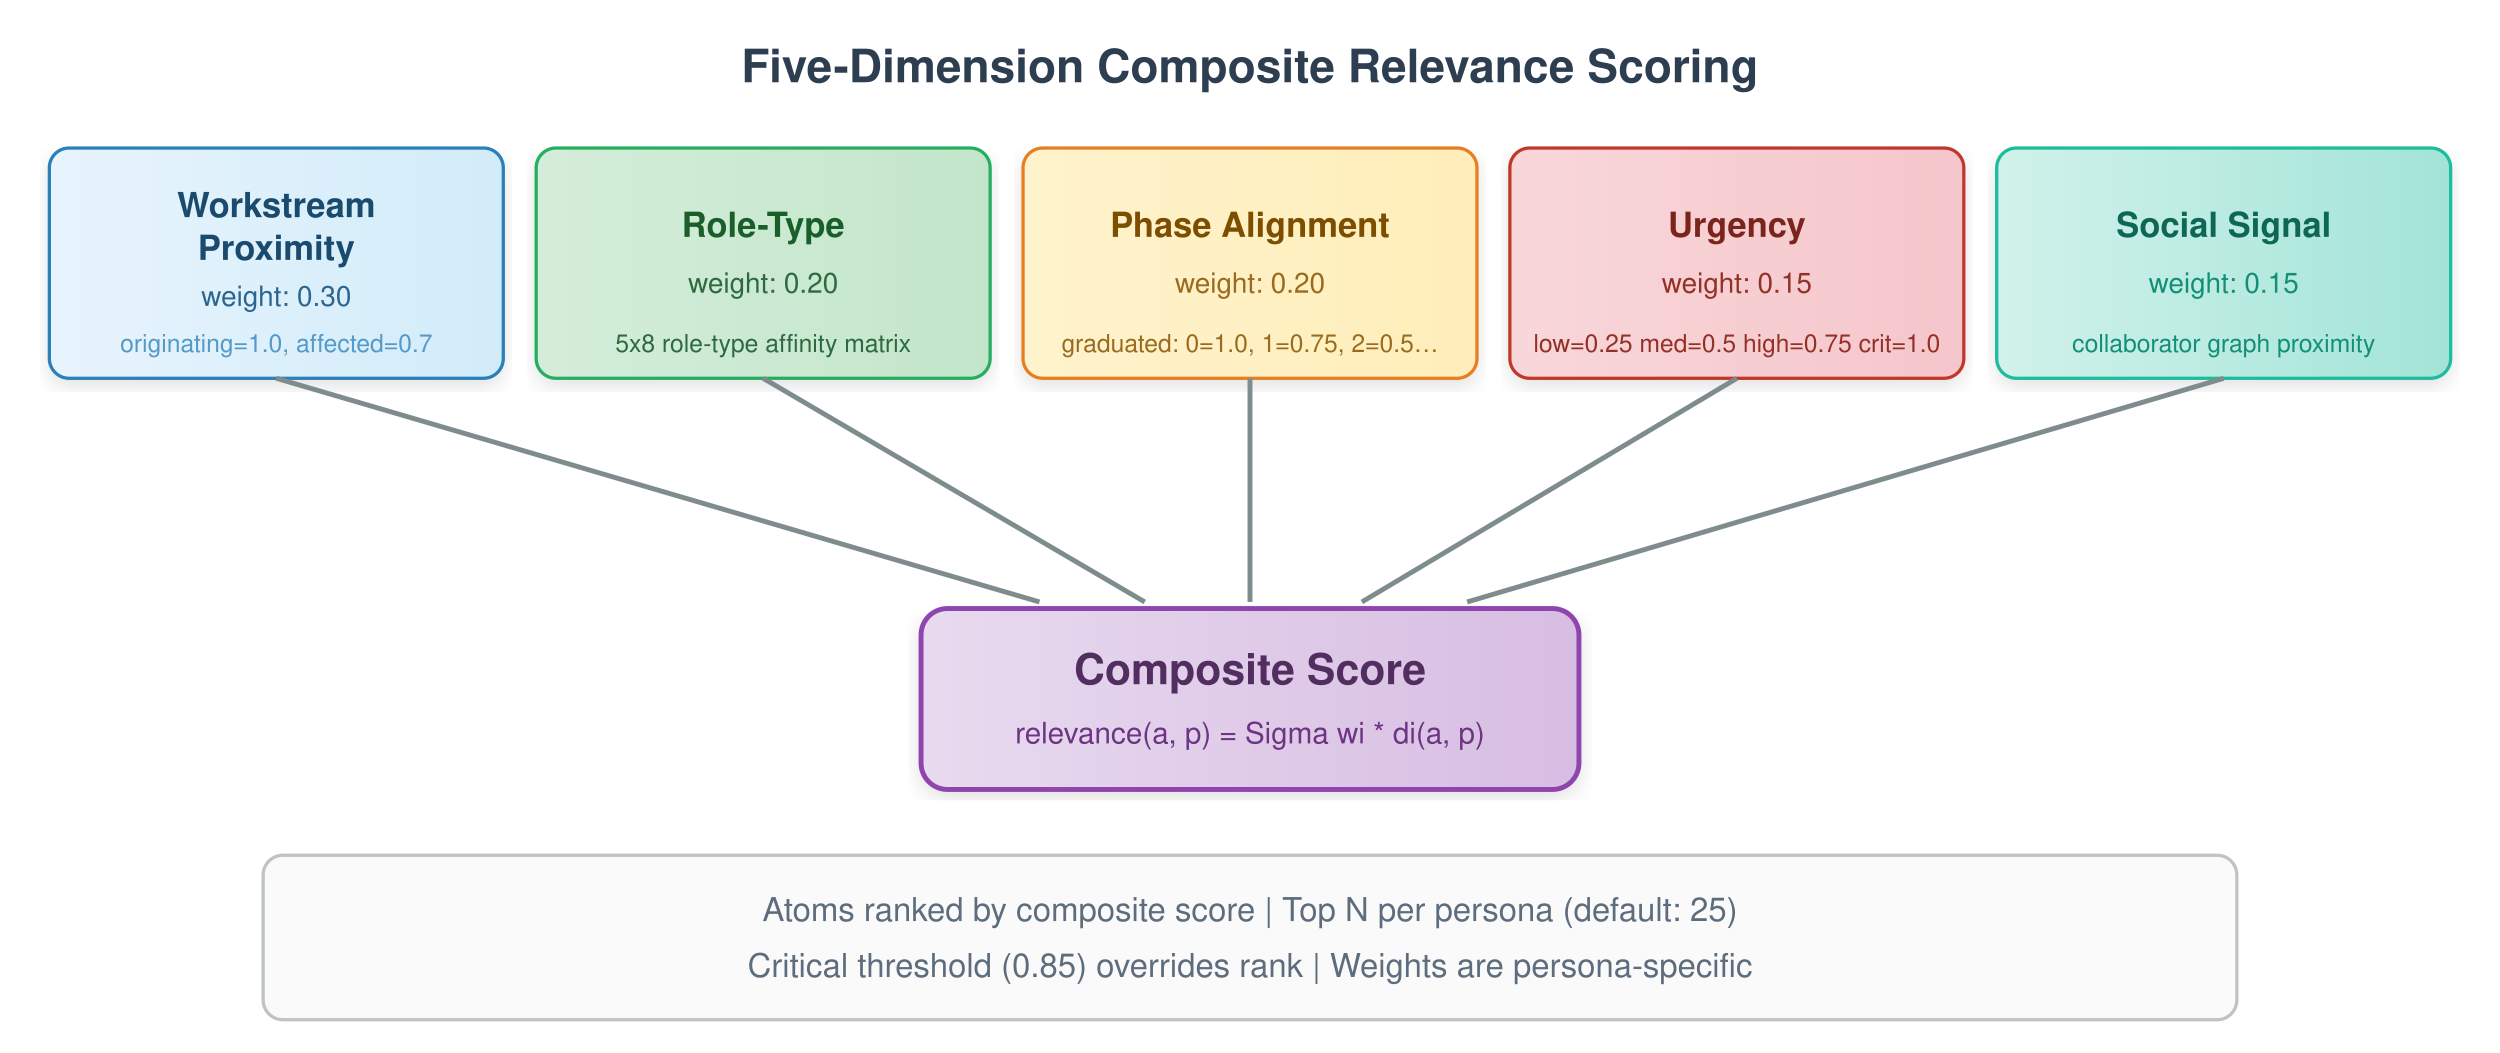
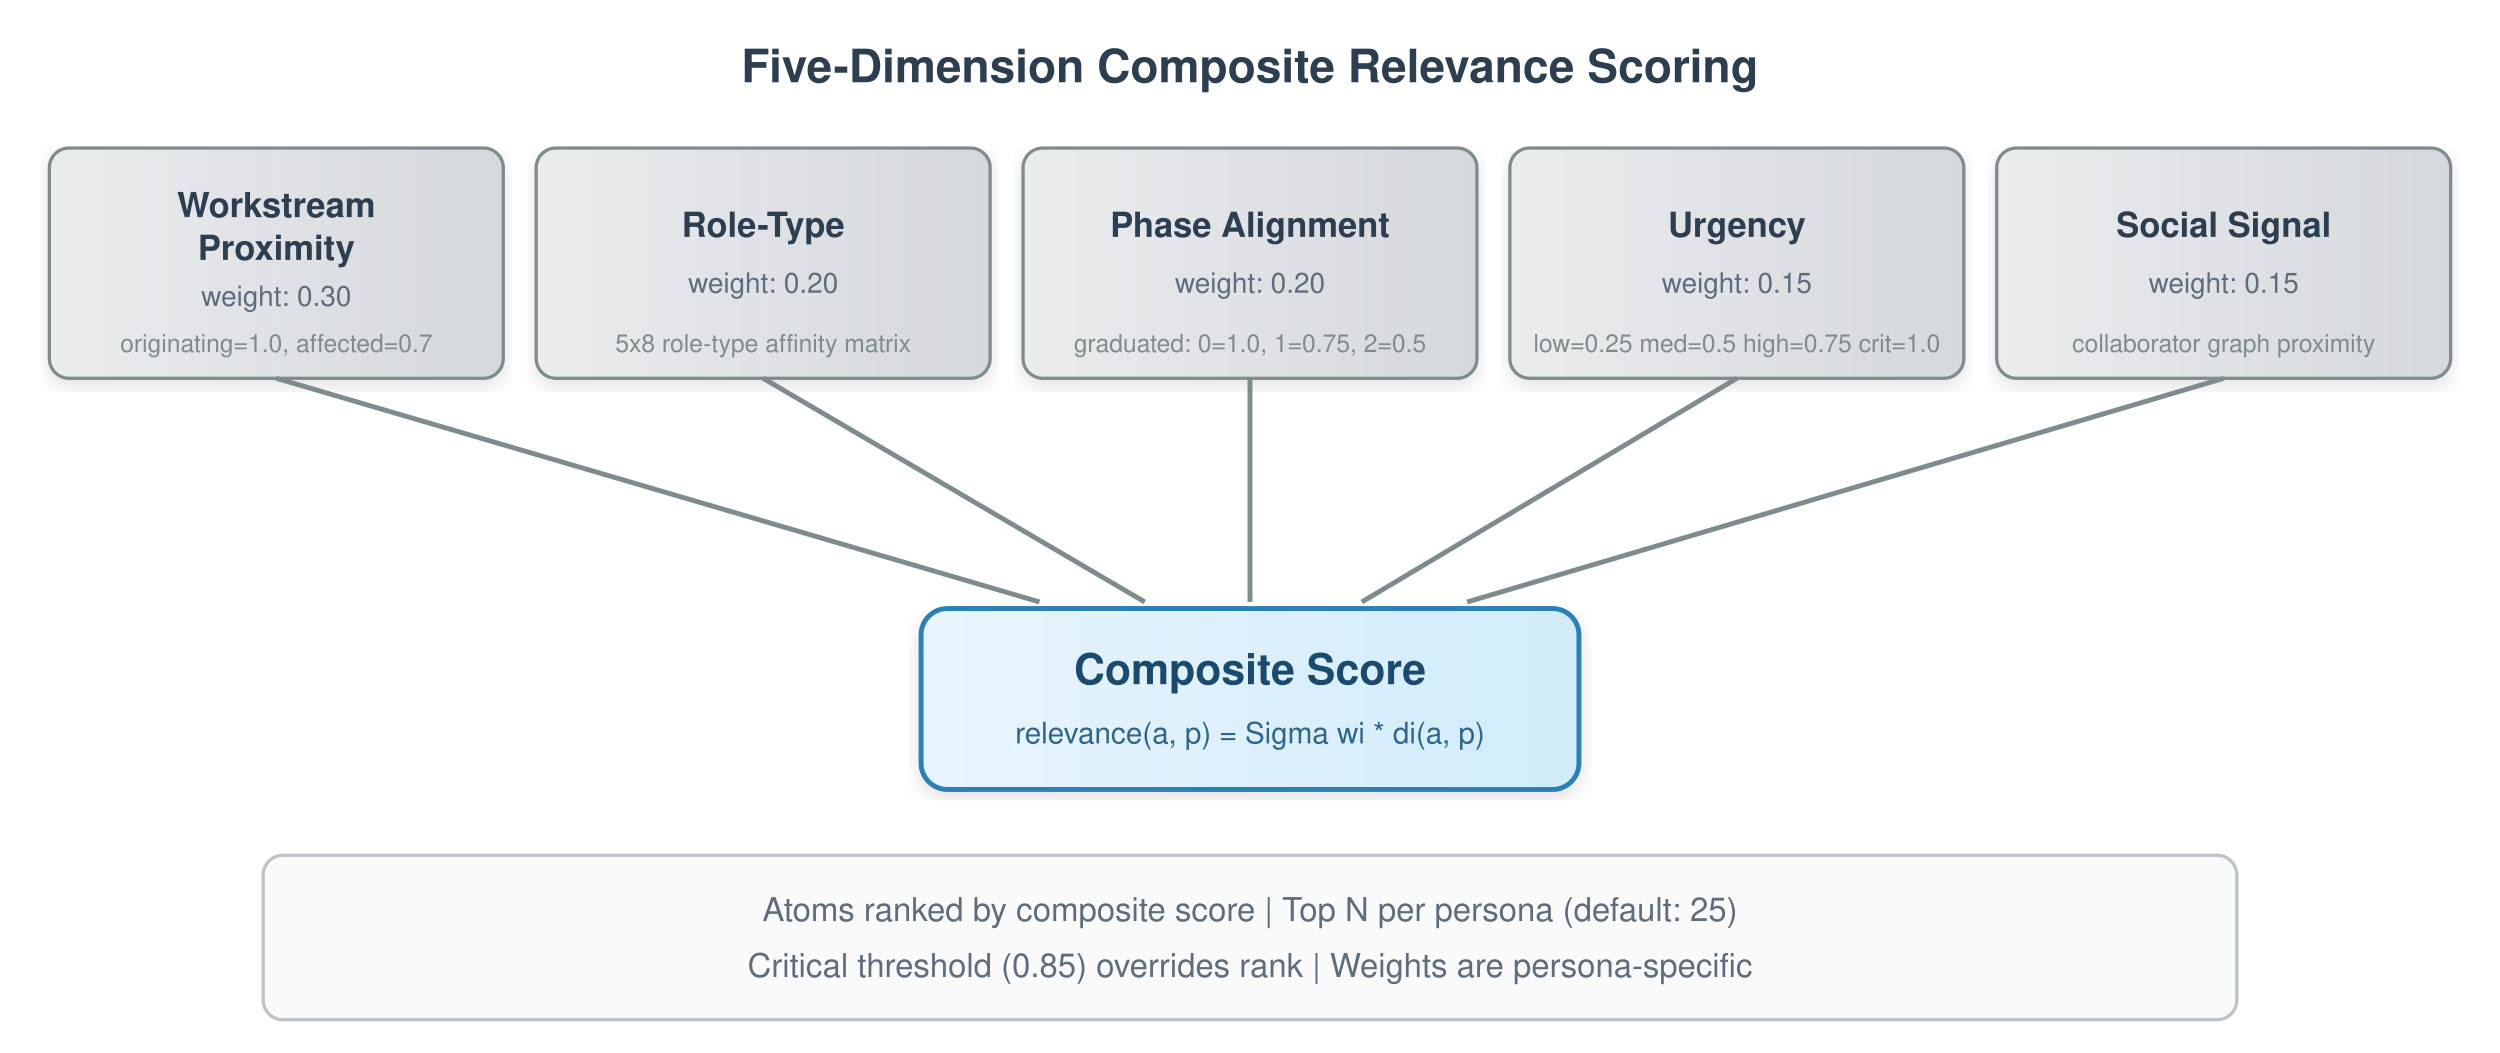
<svg xmlns="http://www.w3.org/2000/svg" viewBox="0 0 760 320" font-family="'Segoe UI', Helvetica, Arial, sans-serif">
  <defs>
    <linearGradient id="blueGrad" x1="0%" y1="0%" x2="100%" y2="0%">
      <stop offset="0%" stop-color="#e8f4fd" />
      <stop offset="100%" stop-color="#d1ecf9" />
    </linearGradient>
    <linearGradient id="greenGrad" x1="0%" y1="0%" x2="100%" y2="0%">
      <stop offset="0%" stop-color="#d4edda" />
      <stop offset="100%" stop-color="#c3e6cb" />
    </linearGradient>
    <linearGradient id="orangeGrad" x1="0%" y1="0%" x2="100%" y2="0%">
      <stop offset="0%" stop-color="#fff3cd" />
      <stop offset="100%" stop-color="#ffeeba" />
    </linearGradient>
    <linearGradient id="redGrad" x1="0%" y1="0%" x2="100%" y2="0%">
      <stop offset="0%" stop-color="#f8d7da" />
      <stop offset="100%" stop-color="#f5c6cb" />
    </linearGradient>
    <linearGradient id="purpleGrad" x1="0%" y1="0%" x2="100%" y2="0%">
      <stop offset="0%" stop-color="#e8daef" />
      <stop offset="100%" stop-color="#d7bde2" />
    </linearGradient>
    <linearGradient id="tealGrad" x1="0%" y1="0%" x2="100%" y2="0%">
      <stop offset="0%" stop-color="#d1f2eb" />
      <stop offset="100%" stop-color="#a3e4d7" />
    </linearGradient>
+     <linearGradient id="slateGrad" x1="0%" y1="0%" x2="100%" y2="0%">
+       <stop offset="0%" stop-color="#eaecee" />
+       <stop offset="100%" stop-color="#d5d8dc" />
+     </linearGradient>
    <filter id="shadow" x="-2%" y="-2%" width="104%" height="108%">
      <feDropShadow dx="0" dy="2" stdDeviation="3" flood-opacity="0.12" />
    </filter>
  </defs>
  <text x="380" y="25" text-anchor="middle" font-size="14" font-weight="bold" fill="#2c3e50">Five-Dimension Composite Relevance Scoring</text>
-   <rect x="15" y="45" width="138" height="70" rx="6" fill="url(#blueGrad)" stroke="#2980b9" stroke-width="1" filter="url(#shadow)" />
-   <text x="84" y="66" text-anchor="middle" font-size="10.5" font-weight="bold" fill="#1a4a6e">Workstream</text>
-   <text x="84" y="79" text-anchor="middle" font-size="10.5" font-weight="bold" fill="#1a4a6e">Proximity</text>
-   <text x="84" y="93" text-anchor="middle" font-size="8.5" fill="#2c6690">weight: 0.30</text>
-   <text x="84" y="107" text-anchor="middle" font-size="7.5" fill="#5499c7">originating=1.0, affected=0.7</text>
-   <rect x="163" y="45" width="138" height="70" rx="6" fill="url(#greenGrad)" stroke="#27ae60" stroke-width="1" filter="url(#shadow)" />
-   <text x="232" y="72" text-anchor="middle" font-size="10.5" font-weight="bold" fill="#1a5e2a">Role-Type</text>
-   <text x="232" y="89" text-anchor="middle" font-size="8.5" fill="#2d6a3f">weight: 0.20</text>
-   <text x="232" y="107" text-anchor="middle" font-size="7.5" fill="#2d6a3f">5x8 role-type affinity matrix</text>
-   <rect x="311" y="45" width="138" height="70" rx="6" fill="url(#orangeGrad)" stroke="#e67e22" stroke-width="1" filter="url(#shadow)" />
-   <text x="380" y="72" text-anchor="middle" font-size="10.5" font-weight="bold" fill="#7d4e00">Phase Alignment</text>
-   <text x="380" y="89" text-anchor="middle" font-size="8.5" fill="#9a6b1e">weight: 0.20</text>
-   <text x="380" y="107" text-anchor="middle" font-size="7.5" fill="#9a6b1e">graduated: 0=1.0, 1=0.75, 2=0.5…</text>
-   <rect x="459" y="45" width="138" height="70" rx="6" fill="url(#redGrad)" stroke="#c0392b" stroke-width="1" filter="url(#shadow)" />
-   <text x="528" y="72" text-anchor="middle" font-size="10.5" font-weight="bold" fill="#7b241c">Urgency</text>
-   <text x="528" y="89" text-anchor="middle" font-size="8.5" fill="#943126">weight: 0.15</text>
-   <text x="528" y="107" text-anchor="middle" font-size="7.5" fill="#943126">low=0.25 med=0.5 high=0.75 crit=1.0</text>
-   <rect x="607" y="45" width="138" height="70" rx="6" fill="url(#tealGrad)" stroke="#1abc9c" stroke-width="1" filter="url(#shadow)" />
-   <text x="676" y="72" text-anchor="middle" font-size="10.5" font-weight="bold" fill="#0e6655">Social Signal</text>
-   <text x="676" y="89" text-anchor="middle" font-size="8.5" fill="#148f77">weight: 0.15</text>
-   <text x="676" y="107" text-anchor="middle" font-size="7.5" fill="#148f77">collaborator graph proximity</text>
-   <rect x="280" y="185" width="200" height="55" rx="8" fill="url(#purpleGrad)" stroke="#8e44ad" stroke-width="1.5" filter="url(#shadow)" />
-   <text x="380" y="208" text-anchor="middle" font-size="13" font-weight="bold" fill="#512e5f">Composite Score</text>
-   <text x="380" y="226" text-anchor="middle" font-size="9" fill="#6c3483">relevance(a, p) = Sigma wi * di(a, p)</text>
+   <rect x="15" y="45" width="138" height="70" rx="6" fill="url(#slateGrad)" stroke="#7f8c8d" stroke-width="1" filter="url(#shadow)" />
+   <text x="84" y="66" text-anchor="middle" font-size="10.5" font-weight="bold" fill="#2c3e50">Workstream</text>
+   <text x="84" y="79" text-anchor="middle" font-size="10.5" font-weight="bold" fill="#2c3e50">Proximity</text>
+   <text x="84" y="93" text-anchor="middle" font-size="8.5" fill="#5d6d7e">weight: 0.30</text>
+   <text x="84" y="107" text-anchor="middle" font-size="7.5" fill="#7f8c8d">originating=1.0, affected=0.7</text>
+   <rect x="163" y="45" width="138" height="70" rx="6" fill="url(#slateGrad)" stroke="#7f8c8d" stroke-width="1" filter="url(#shadow)" />
+   <text x="232" y="72" text-anchor="middle" font-size="10.5" font-weight="bold" fill="#2c3e50">Role-Type</text>
+   <text x="232" y="89" text-anchor="middle" font-size="8.5" fill="#5d6d7e">weight: 0.20</text>
+   <text x="232" y="107" text-anchor="middle" font-size="7.5" fill="#7f8c8d">5x8 role-type affinity matrix</text>
+   <rect x="311" y="45" width="138" height="70" rx="6" fill="url(#slateGrad)" stroke="#7f8c8d" stroke-width="1" filter="url(#shadow)" />
+   <text x="380" y="72" text-anchor="middle" font-size="10.5" font-weight="bold" fill="#2c3e50">Phase Alignment</text>
+   <text x="380" y="89" text-anchor="middle" font-size="8.5" fill="#5d6d7e">weight: 0.20</text>
+   <text x="380" y="107" text-anchor="middle" font-size="7.5" fill="#7f8c8d">graduated: 0=1.0, 1=0.75, 2=0.5</text>
+   <rect x="459" y="45" width="138" height="70" rx="6" fill="url(#slateGrad)" stroke="#7f8c8d" stroke-width="1" filter="url(#shadow)" />
+   <text x="528" y="72" text-anchor="middle" font-size="10.5" font-weight="bold" fill="#2c3e50">Urgency</text>
+   <text x="528" y="89" text-anchor="middle" font-size="8.5" fill="#5d6d7e">weight: 0.15</text>
+   <text x="528" y="107" text-anchor="middle" font-size="7.5" fill="#7f8c8d">low=0.25 med=0.5 high=0.75 crit=1.0</text>
+   <rect x="607" y="45" width="138" height="70" rx="6" fill="url(#slateGrad)" stroke="#7f8c8d" stroke-width="1" filter="url(#shadow)" />
+   <text x="676" y="72" text-anchor="middle" font-size="10.5" font-weight="bold" fill="#2c3e50">Social Signal</text>
+   <text x="676" y="89" text-anchor="middle" font-size="8.5" fill="#5d6d7e">weight: 0.15</text>
+   <text x="676" y="107" text-anchor="middle" font-size="7.5" fill="#7f8c8d">collaborator graph proximity</text>
+   <rect x="280" y="185" width="200" height="55" rx="8" fill="url(#blueGrad)" stroke="#2980b9" stroke-width="1.5" filter="url(#shadow)" />
+   <text x="380" y="208" text-anchor="middle" font-size="13" font-weight="bold" fill="#1a4a6e">Composite Score</text>
+   <text x="380" y="226" text-anchor="middle" font-size="9" fill="#2c6690">relevance(a, p) = Sigma wi * di(a, p)</text>
  <line x1="84" y1="115" x2="316" y2="183" stroke="#7f8c8d" stroke-width="1.5" />
  <line x1="232" y1="115" x2="348" y2="183" stroke="#7f8c8d" stroke-width="1.5" />
  <line x1="380" y1="115" x2="380" y2="183" stroke="#7f8c8d" stroke-width="1.5" />
  <line x1="528" y1="115" x2="414" y2="183" stroke="#7f8c8d" stroke-width="1.5" />
  <line x1="676" y1="115" x2="446" y2="183" stroke="#7f8c8d" stroke-width="1.5" />
  <rect x="80" y="260" width="600" height="50" rx="6" fill="#fafafa" stroke="#bdc3c7" stroke-width="1" />
  <text x="380" y="280" text-anchor="middle" font-size="10" fill="#5d6d7e">Atoms ranked by composite score | Top N per persona (default: 25)</text>
  <text x="380" y="297" text-anchor="middle" font-size="10" fill="#5d6d7e">Critical threshold (0.85) overrides rank | Weights are persona-specific</text>
</svg>
